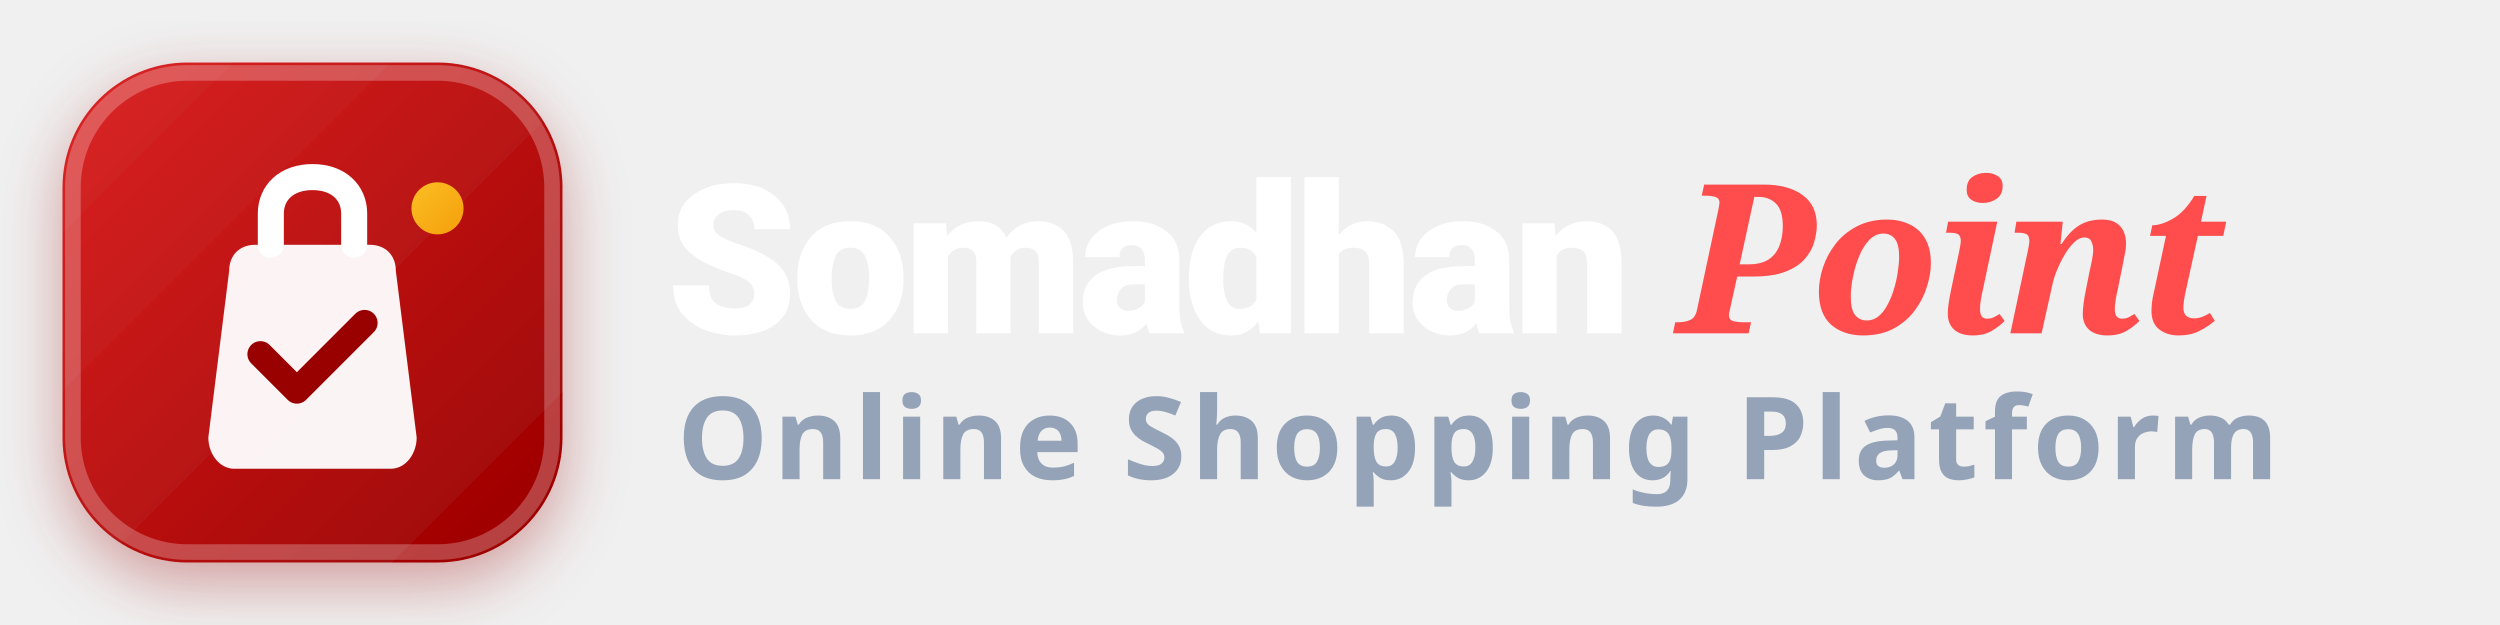
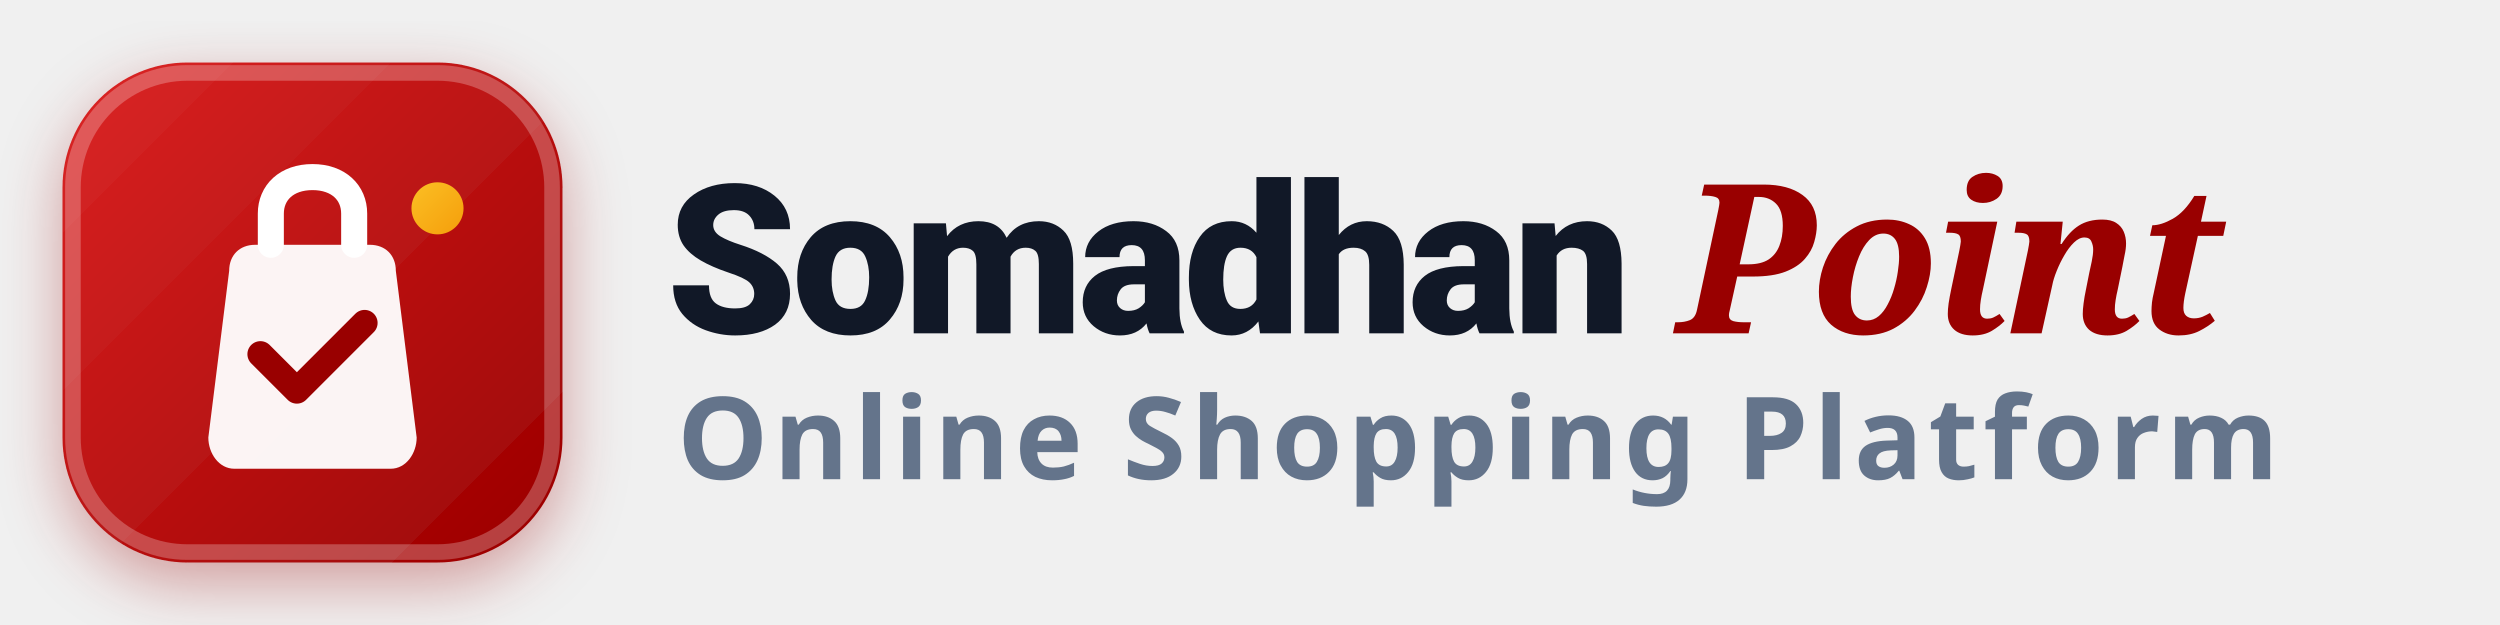
<svg xmlns="http://www.w3.org/2000/svg" viewBox="0 0 240 60" fill="none">
  <defs>
    <linearGradient id="spGrad" x1="0%" y1="0%" x2="100%" y2="100%">
      <stop offset="0%" stop-color="#dc2626" />
      <stop offset="100%" stop-color="#990000" />
    </linearGradient>
    <linearGradient id="spGold" x1="0%" y1="0%" x2="100%" y2="100%">
      <stop offset="0%" stop-color="#fbbf24" />
      <stop offset="100%" stop-color="#f59e0b" />
    </linearGradient>
    <filter id="spGlow" x="-20%" y="-20%" width="140%" height="140%">
      <feDropShadow dx="0" dy="2" stdDeviation="3" flood-color="#990000" flood-opacity="0.35" />
    </filter>
  </defs>
  <g transform="translate(6, 6)">
    <rect width="48" height="48" rx="12" fill="url(#spGrad)" filter="url(#spGlow)" />
    <rect x="1" y="1" width="46" height="46" rx="11" fill="none" stroke="rgba(255,255,255,0.25)" stroke-width="1.5" />
    <path d="M16 20 C16 18.5 17 17.5 18.5 17.5 L29.5 17.5 C31 17.5 32 18.5 32 20 L34 36 C34 37.5 33 39 31.5 39 L16.5 39 C15 39 14 37.5 14 36 Z" fill="white" fill-opacity="0.95" />
    <path d="M20 17.5 V14.5 C20 12.5 21.5 11 24 11 C26.5 11 28 12.5 28 14.5 V17.5" fill="none" stroke="white" stroke-width="2.5" stroke-linecap="round" />
    <path d="M19 28 L22.5 31.5 L29 25" fill="none" stroke="#990000" stroke-width="2.5" stroke-linecap="round" stroke-linejoin="round" />
    <circle cx="36" cy="14" r="2.5" fill="url(#spGold)" />
  </g>
-   <text x="64" y="32" font-family="system-ui, -apple-system, 'Segoe UI', Roboto, sans-serif" font-size="20" font-weight="900" fill="#ffffff" letter-spacing="-0.5">
-     Somadhan <tspan fill="#ff4d4d" font-style="italic" font-family="Georgia, serif">Point</tspan>
+   <text x="64" y="32" font-family="system-ui, -apple-system, 'Segoe UI', Roboto, sans-serif" font-size="20" font-weight="900" fill="#111827" letter-spacing="-0.5">
+     Somadhan <tspan fill="#990000" font-style="italic" font-family="Georgia, serif">Point</tspan>
  </text>
-   <text x="65" y="46" font-family="system-ui, sans-serif" font-size="11" font-weight="600" fill="#94a3b8" letter-spacing="0.5">
+   <text x="65" y="46" font-family="system-ui, sans-serif" font-size="11" font-weight="600" fill="#64748b" letter-spacing="0.5">
    Online Shopping Platform
  </text>
</svg>
